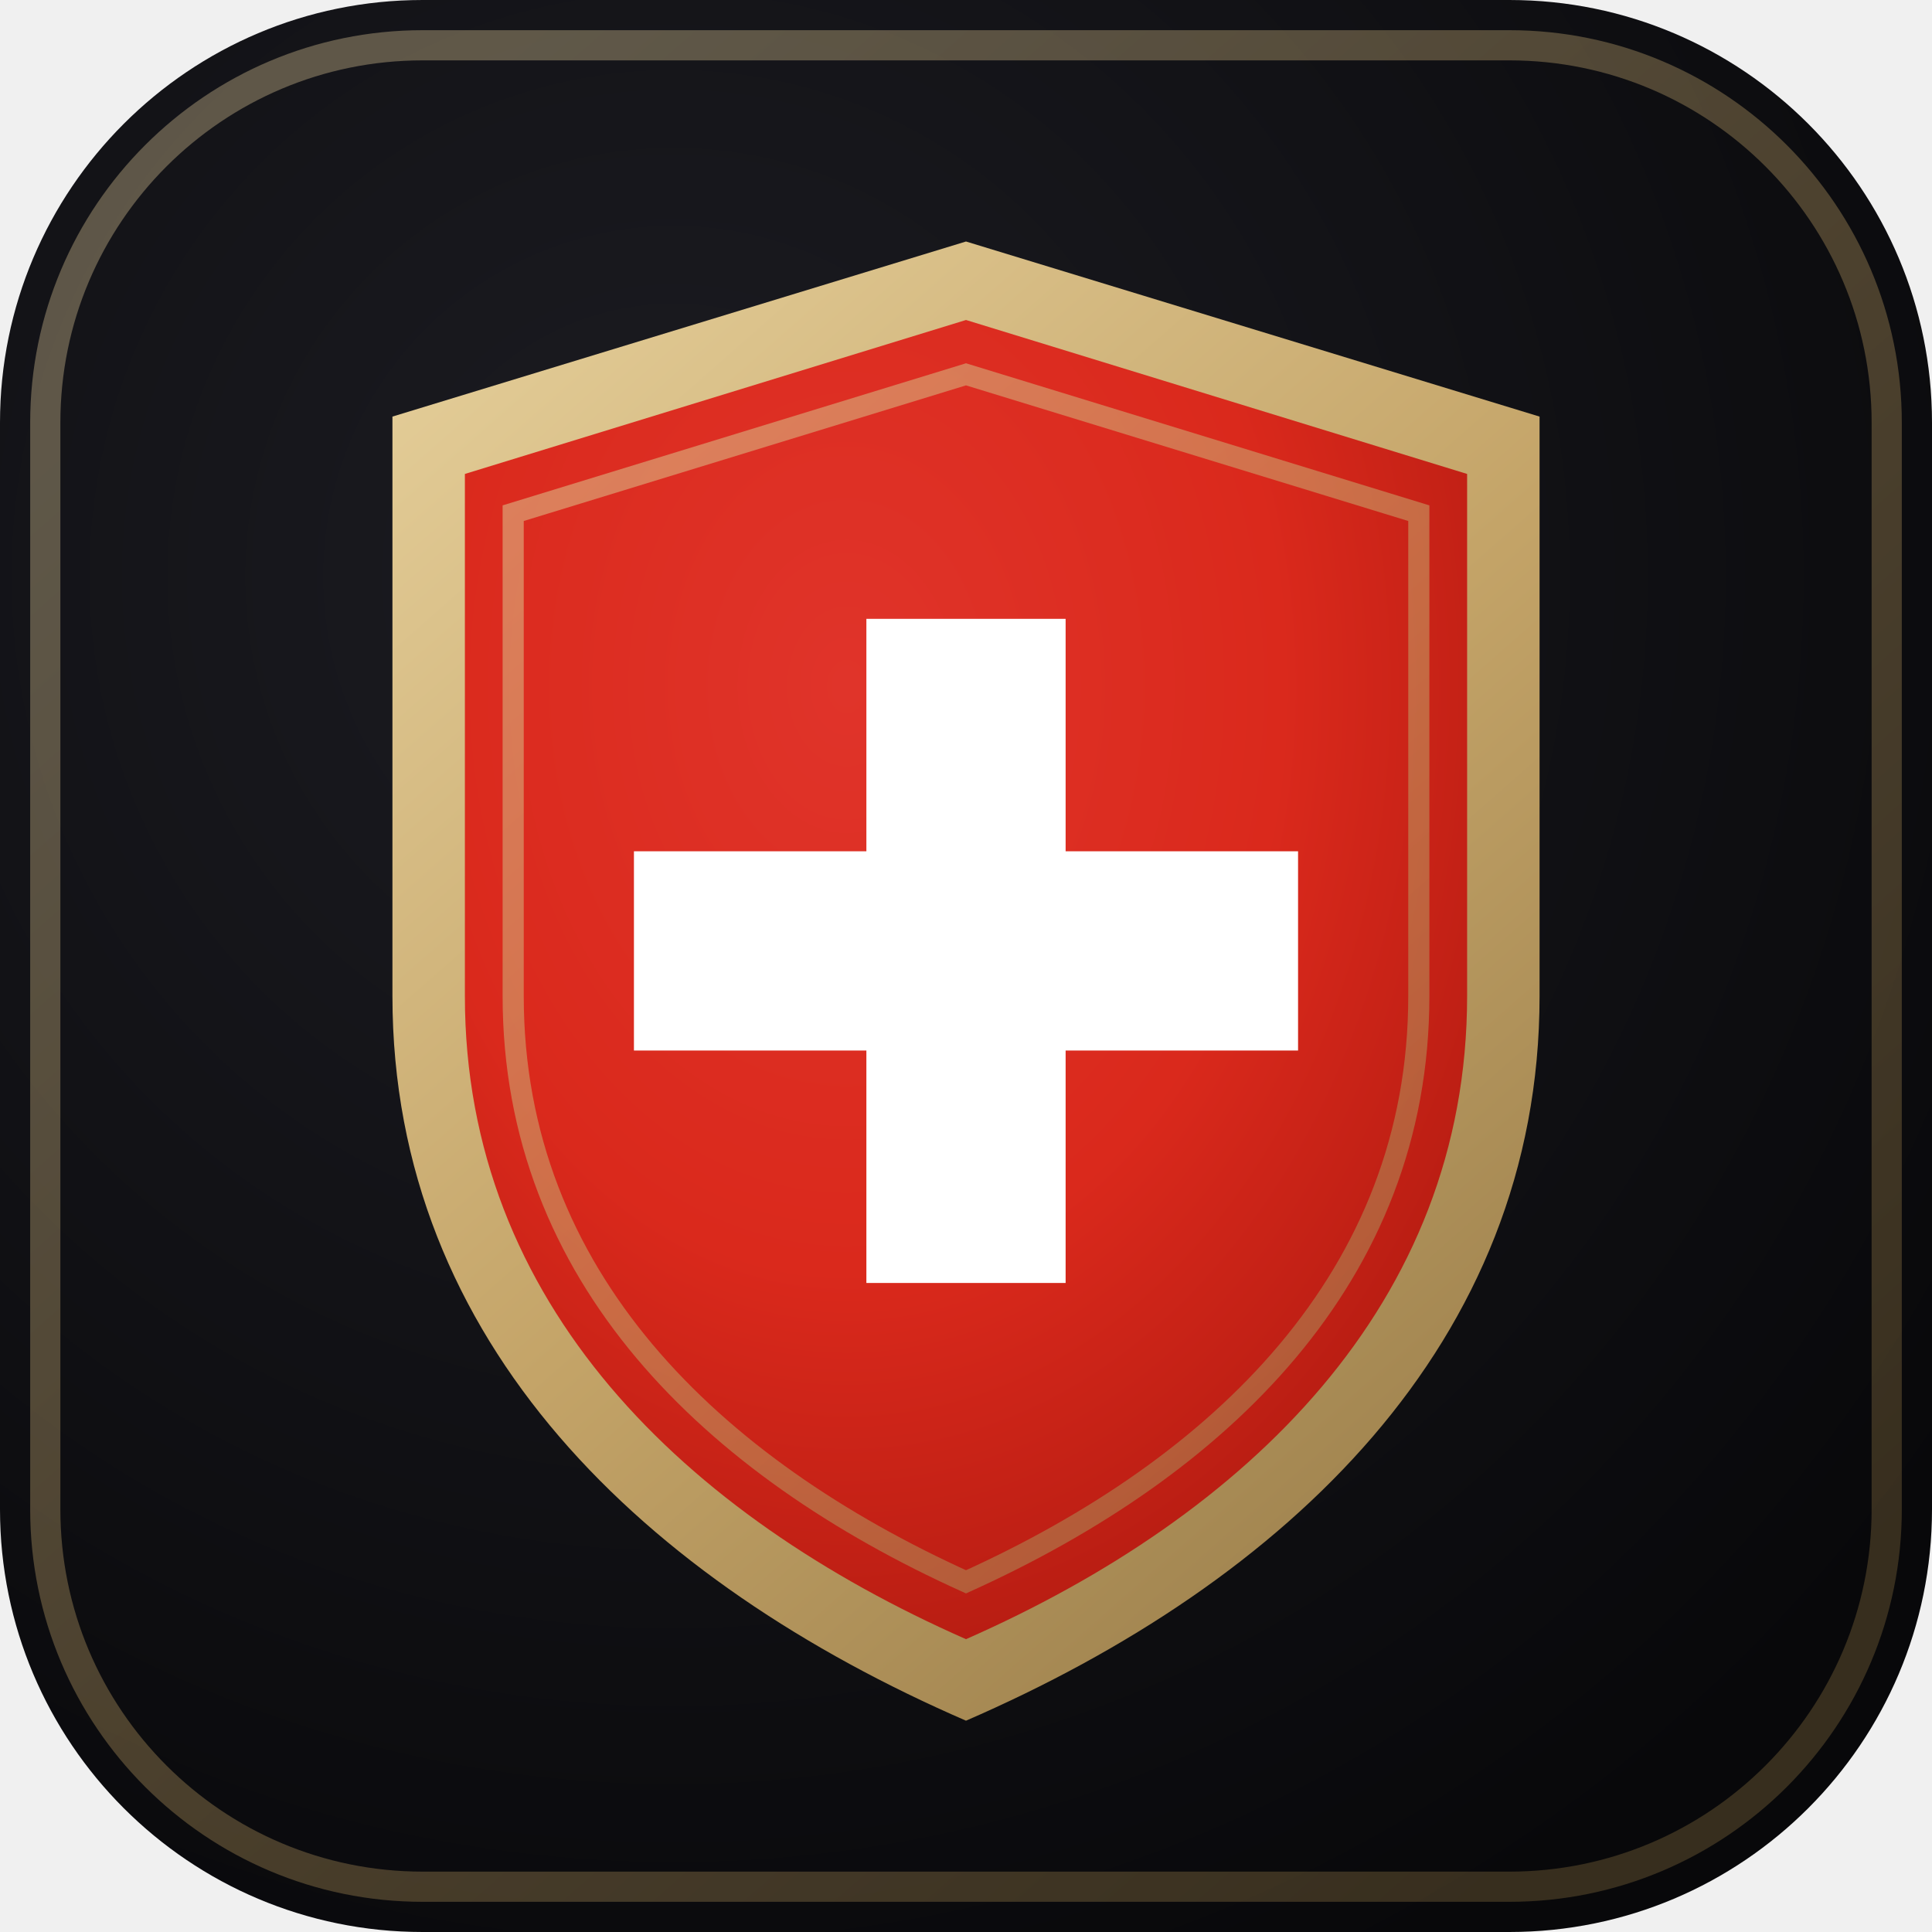
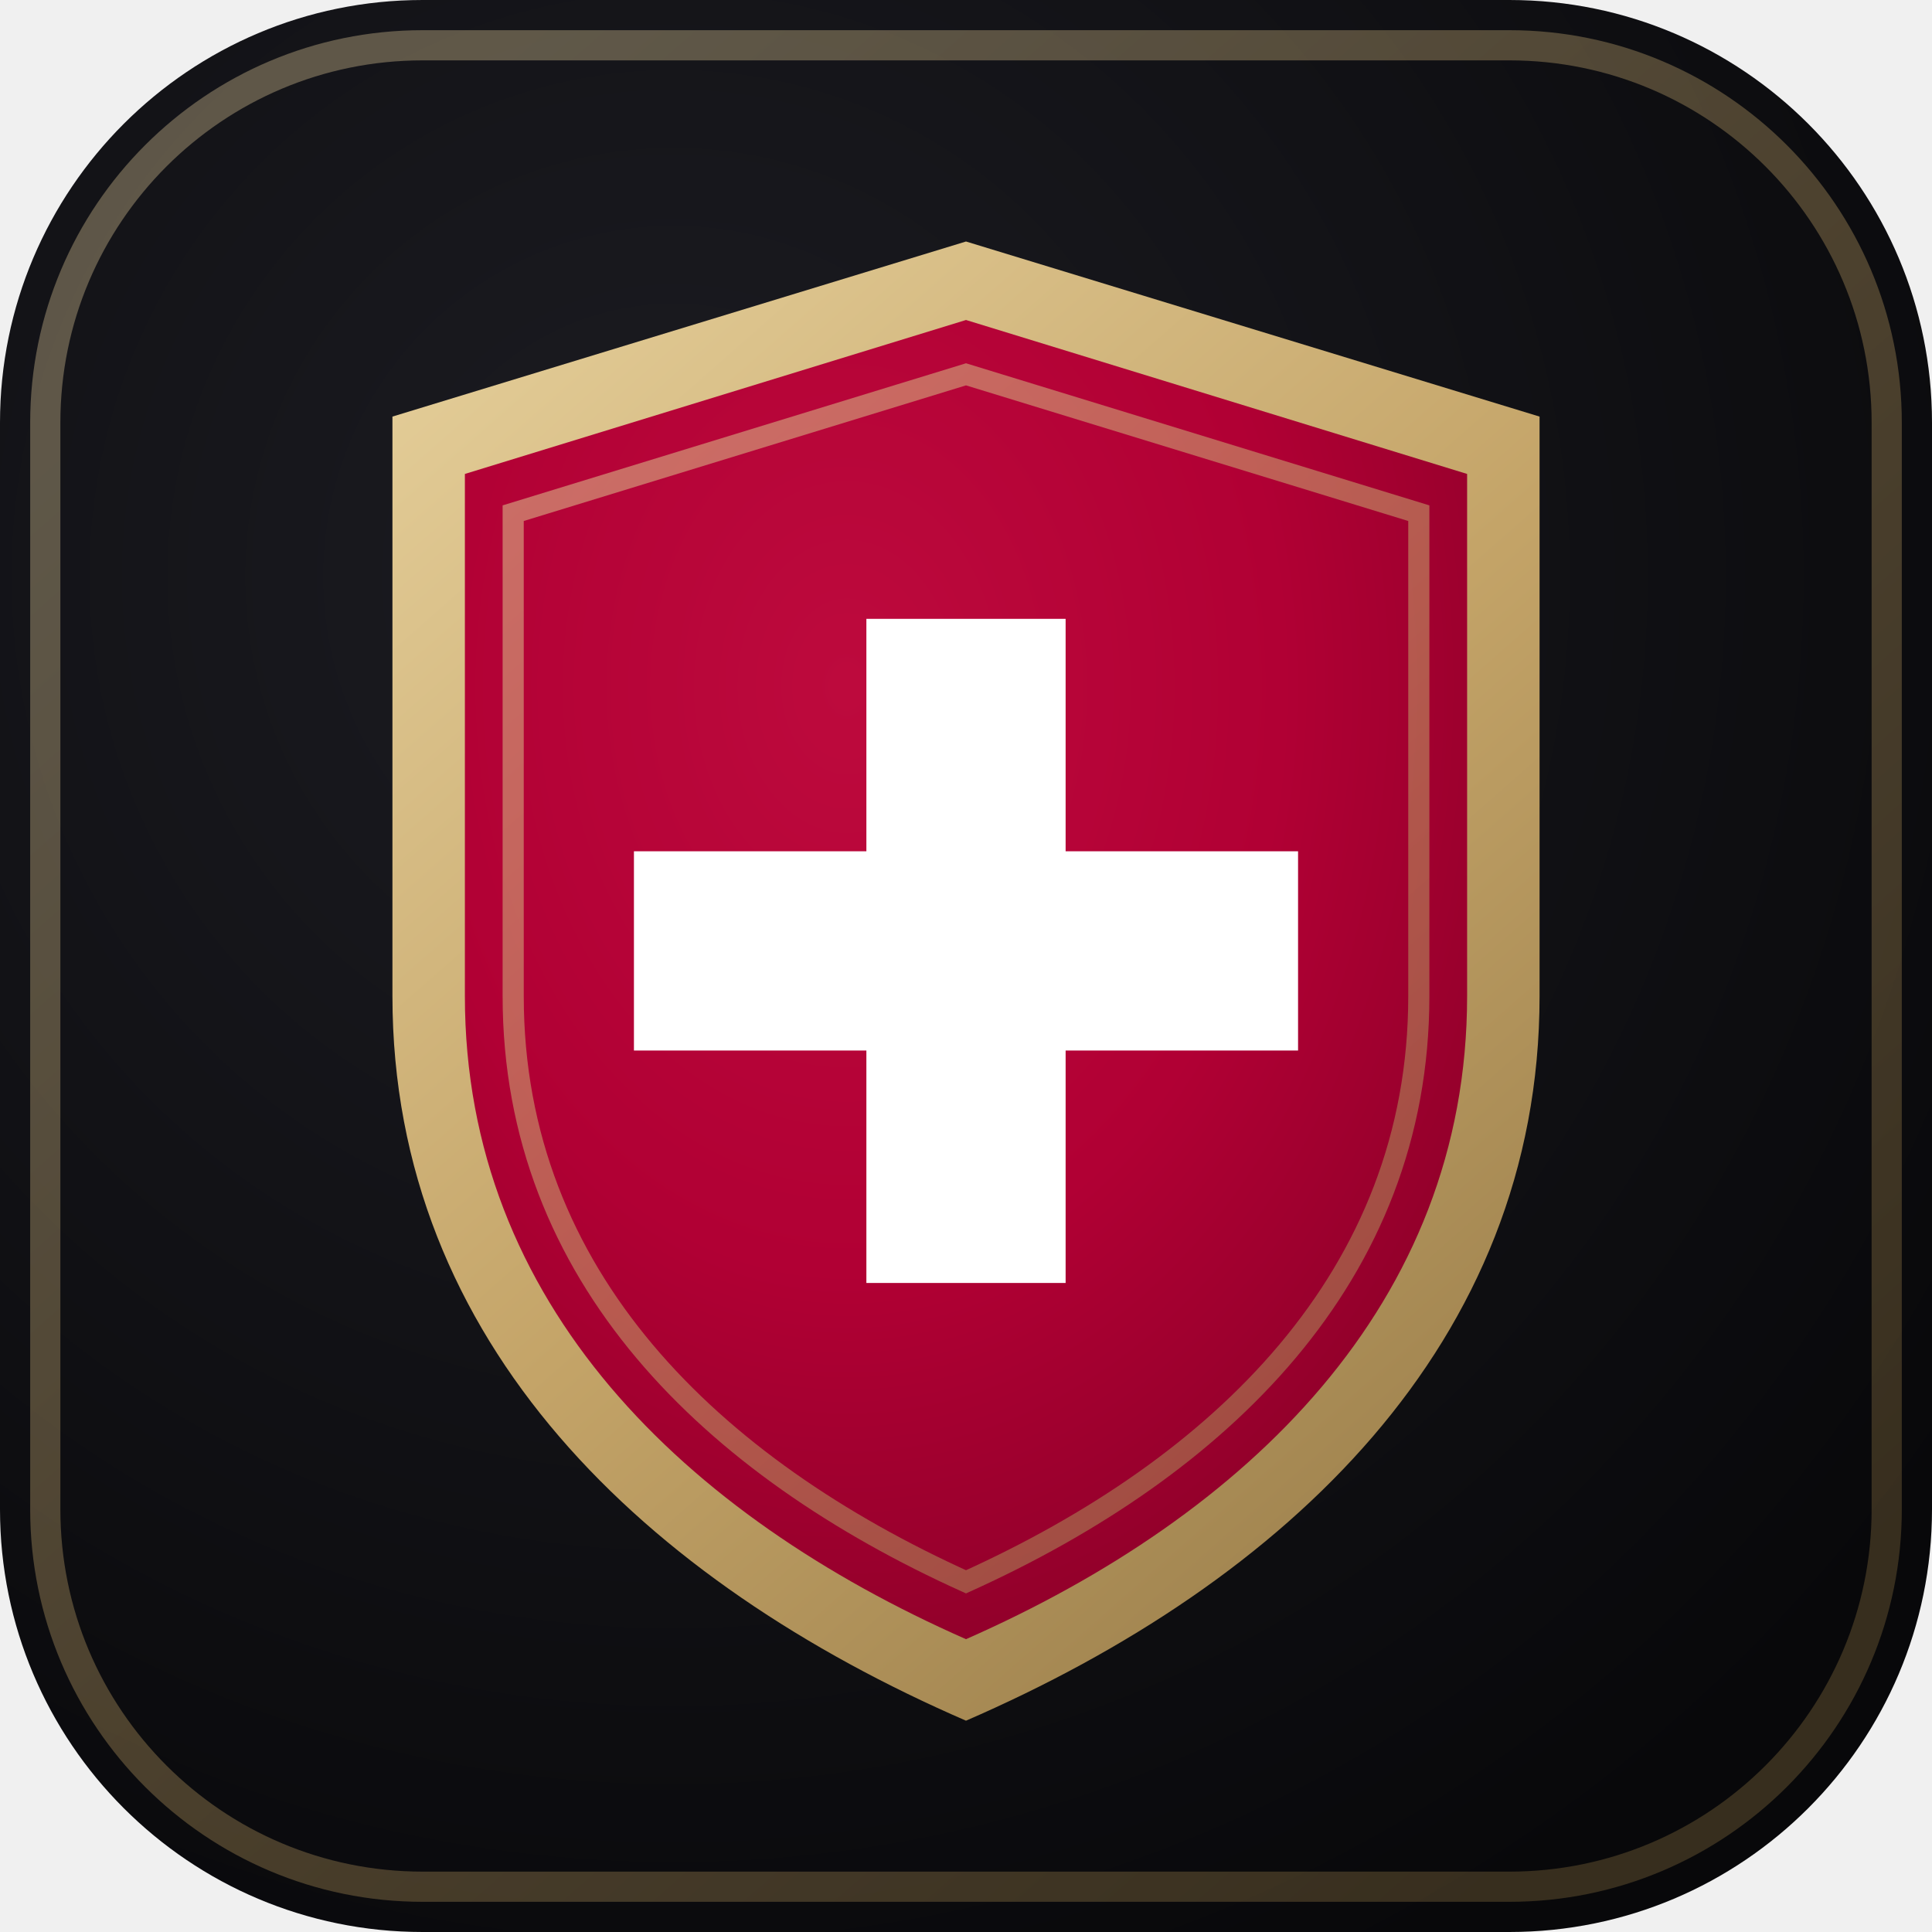
<svg xmlns="http://www.w3.org/2000/svg" viewBox="0 0 64 64">
  <defs>
    <radialGradient id="bg" cx="35%" cy="30%" r="80%">
      <stop offset="0" stop-color="#1c1c22" />
      <stop offset="1" stop-color="#08080a" />
    </radialGradient>
    <linearGradient id="au" gradientUnits="userSpaceOnUse" x1="10" y1="8" x2="54" y2="58">
      <stop offset="0" stop-color="#e9d4a0" />
      <stop offset=".5" stop-color="#c4a468" />
      <stop offset="1" stop-color="#8f7443" />
    </linearGradient>
    <radialGradient id="rd" cx="38%" cy="28%" r="80%">
-       <stop offset="0" stop-color="#e0342a" />
-       <stop offset=".55" stop-color="#da291c" />
-       <stop offset="1" stop-color="#b01a10" />
+       <stop offset="0" stop-color="#bd0a3d" />
+       <stop offset=".55" stop-color="#b10034" />
+       <stop offset="1" stop-color="#8a0028" />
    </radialGradient>
  </defs>
  <rect width="64" height="64" rx="14" fill="url(#bg)" />
  <rect x="1.5" y="1.5" width="61" height="61" rx="12.5" fill="none" stroke="url(#au)" stroke-opacity=".35" stroke-width="1" />
  <path d="M32 8 L51 13.8 V33 C51 44.5 42.6 52.4 32 57 C21.4 52.4 13 44.5 13 33 V13.8 Z" fill="url(#au)" />
  <path d="M32 10.6 L48.6 15.7 V33 C48.6 43.2 41.3 50.2 32 54.3 C22.7 50.2 15.4 43.2 15.4 33 V15.7 Z" fill="url(#rd)" />
  <path d="M32 12.4 L47 17 V33 C47 42.3 40.4 48.6 32 52.4 C23.6 48.6 17 42.3 17 33 V17 Z" fill="none" stroke="url(#au)" stroke-opacity=".55" stroke-width=".7" />
  <polygon points="28.70,20.50 35.30,20.50 35.30,28.20 43.00,28.20 43.00,34.80 35.30,34.80 35.30,42.50 28.70,42.50 28.70,34.80 21.00,34.80 21.00,28.20 28.70,28.20" fill="#ffffff" />
</svg>
